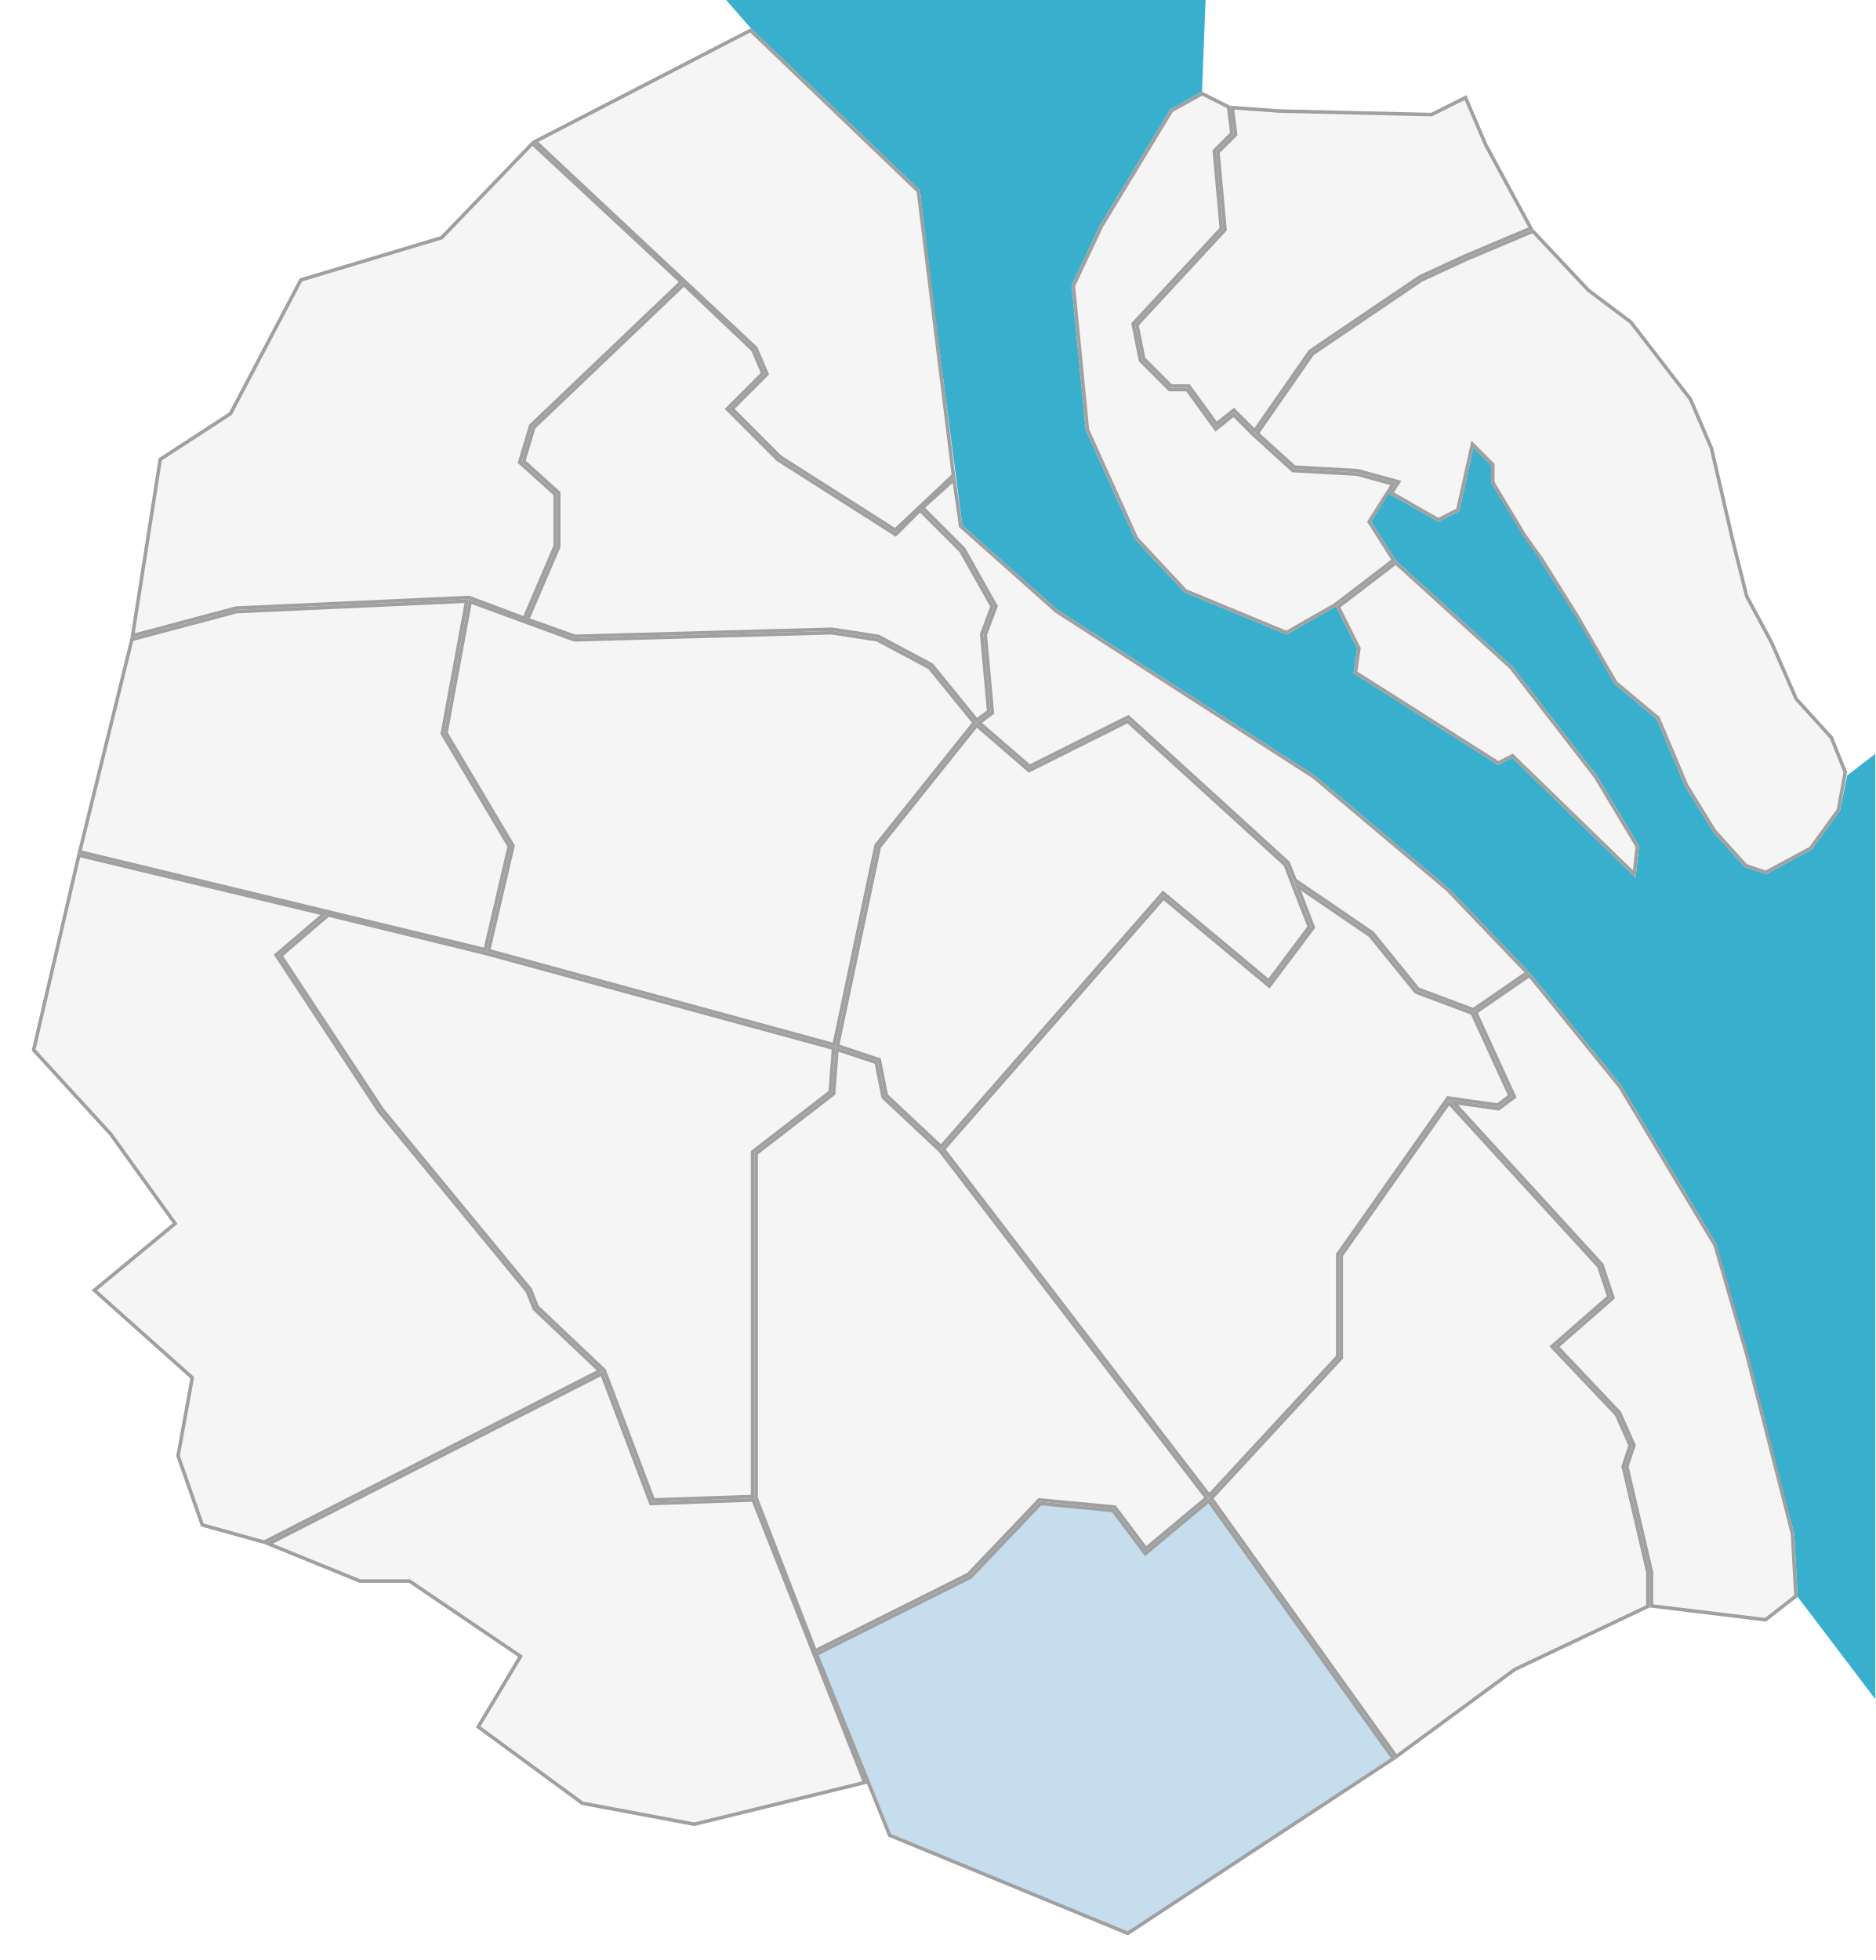
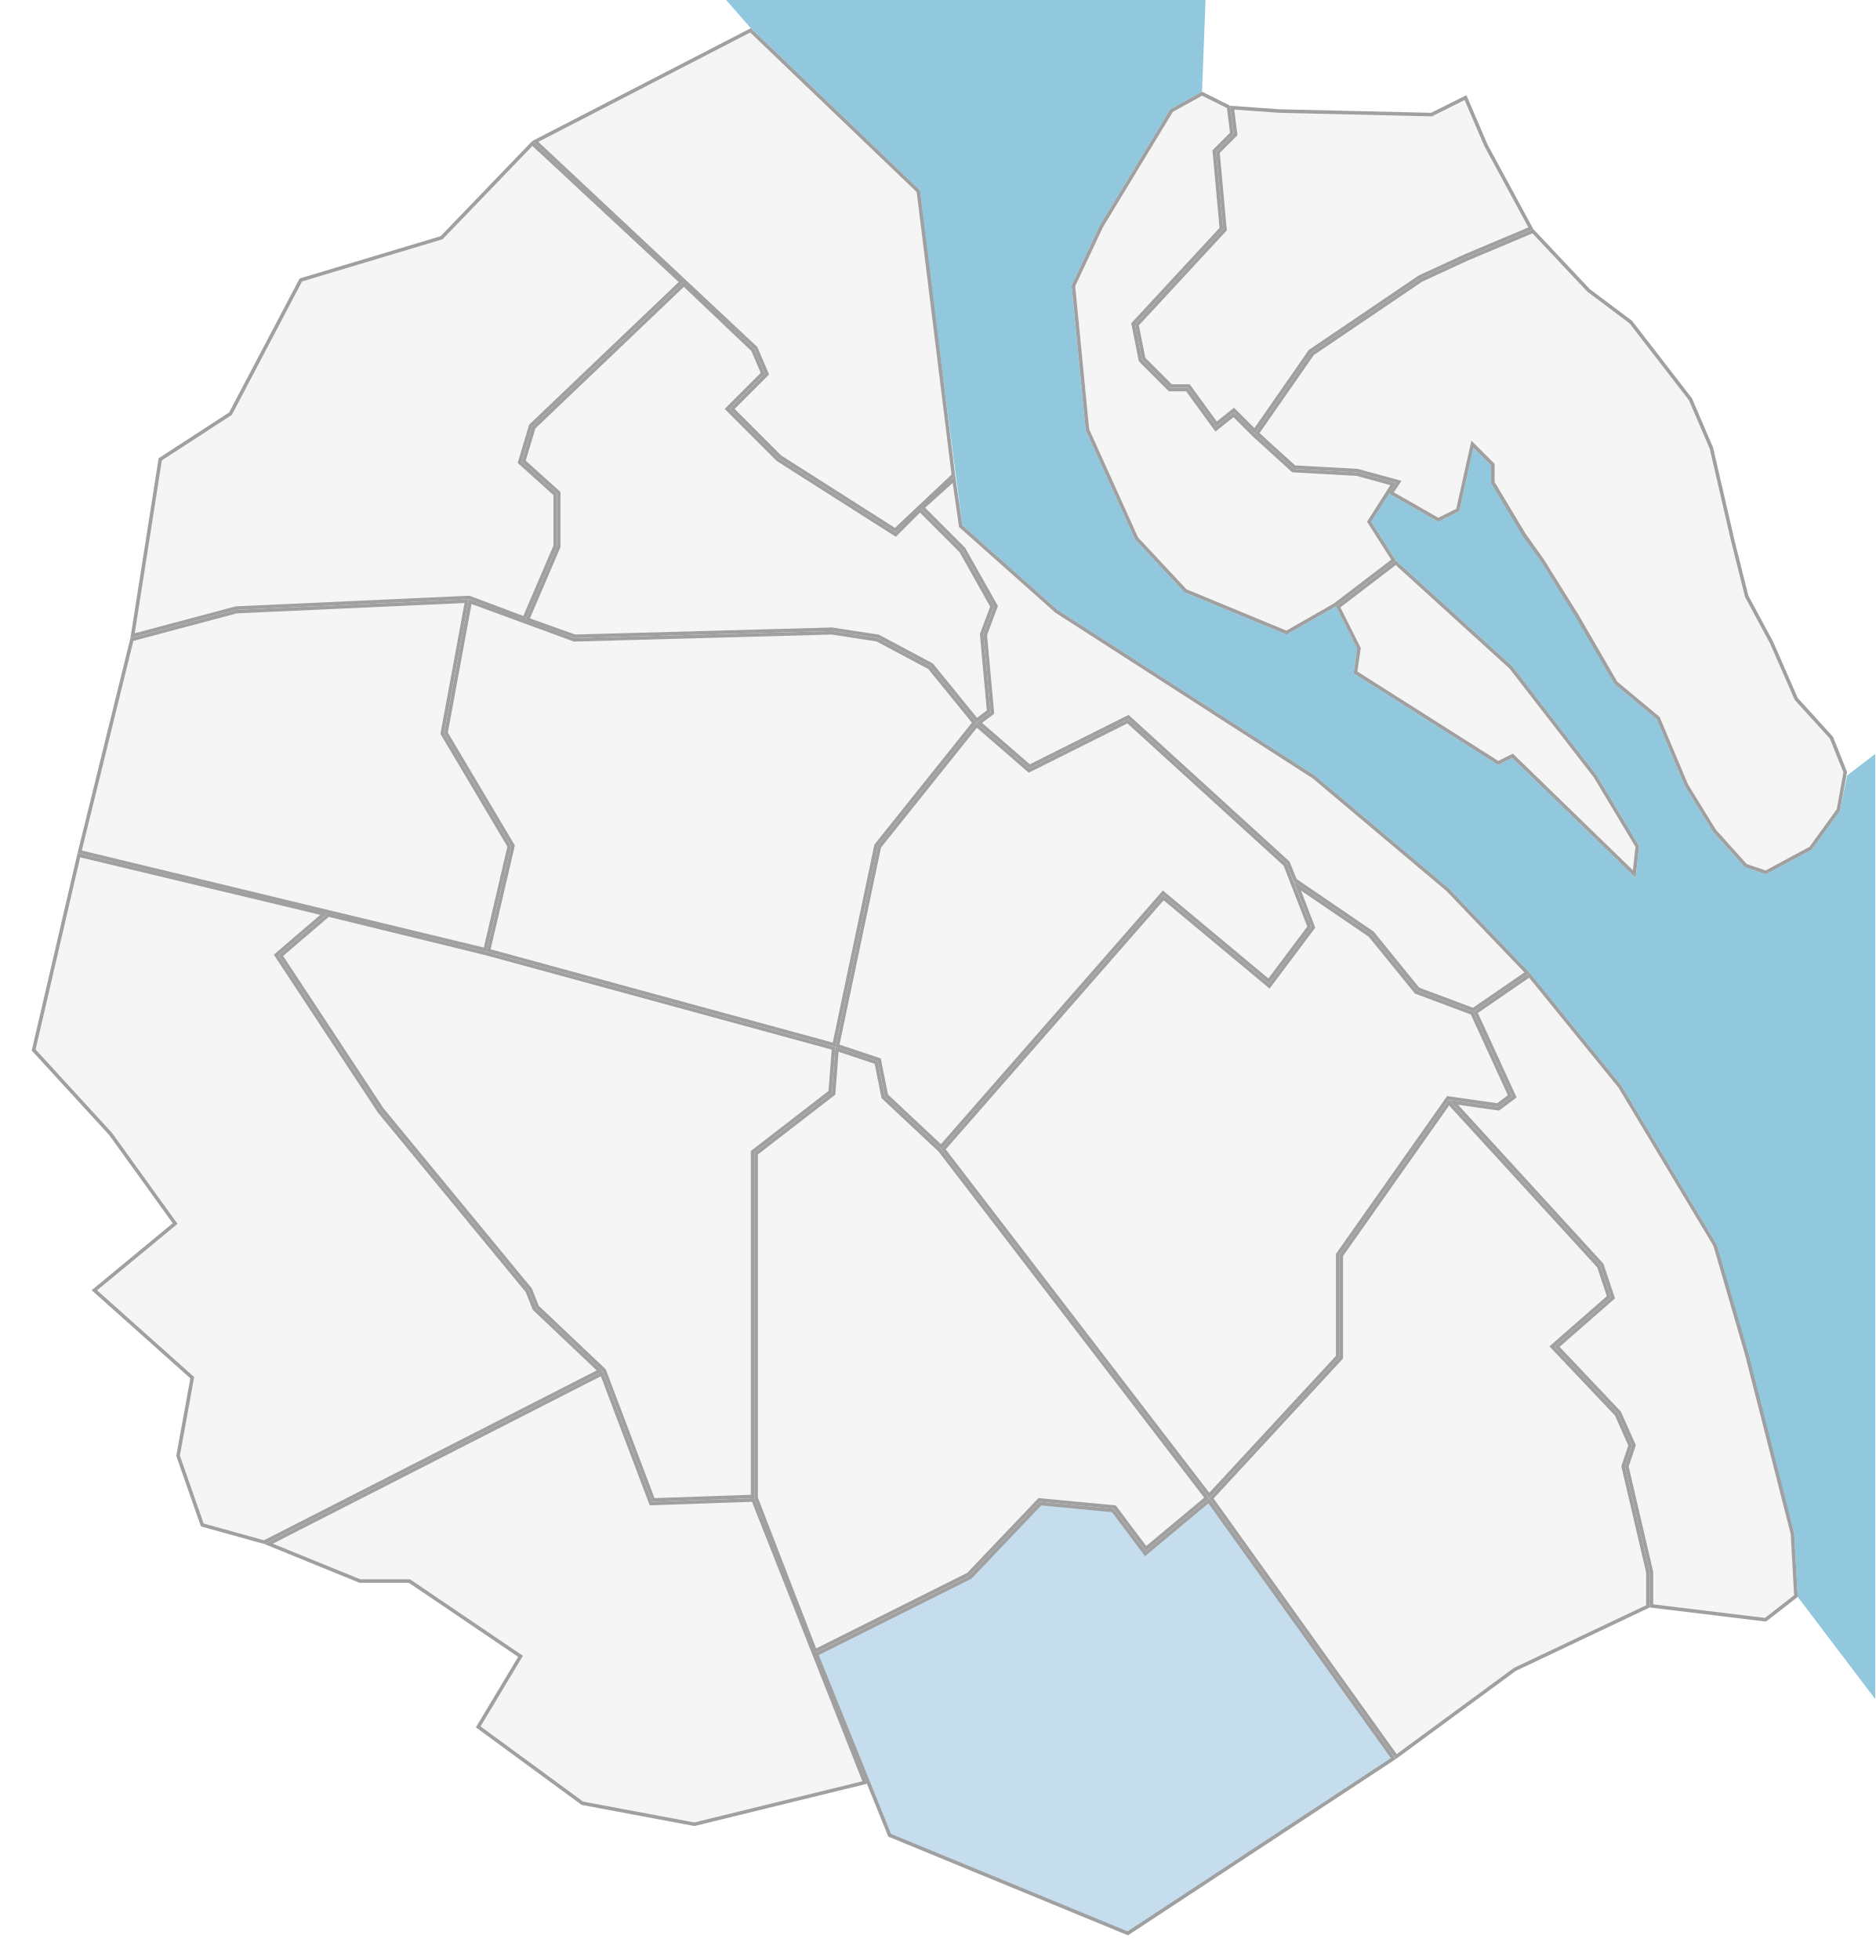
<svg xmlns="http://www.w3.org/2000/svg" width="266" height="278" viewBox="0 0 266 278" fill="none">
  <path d="M124.745 150.451L124.717 150.309L124.579 150.263L118.791 148.333L124.732 120.11L138.533 102.859L145.836 109.189L145.962 109.298L146.112 109.224L159.958 102.3L182.288 122.645L185.717 131.461L179.958 139.139L165.16 126.808L164.973 126.652L164.812 126.835L133.482 162.641L125.729 155.372L124.745 150.451Z" fill="#F5F5F5" stroke="#A0A0A0" stroke-width="0.5" />
  <path d="M175.248 18.969L174.786 15.271L181.482 15.749L181.482 15.75L181.494 15.75L202.994 16.25L203.056 16.251L203.112 16.224L207.875 13.842L210.77 20.599L210.775 20.609L210.78 20.619L217.149 32.377L207.903 36.27L207.903 36.27L207.895 36.273L201.395 39.273L201.377 39.282L201.36 39.293L185.86 49.793L185.821 49.819L185.795 49.857L177.965 61.112L175.177 58.323L175.019 58.165L174.844 58.305L172.548 60.141L168.702 54.853L168.627 54.75H168.5H166.104L162.23 50.877L161.27 46.076L173.683 32.67L173.759 32.588L173.749 32.477L172.76 21.594L175.177 19.177L175.263 19.09L175.248 18.969Z" fill="#F5F5F5" stroke="#A0A0A0" stroke-width="0.5" />
-   <path d="M130.5 27L106.5 4L103 0H171L170.5 13L166 15.5L156 32L152 40.5L154 61L161 76.5L168 84L182.5 90L189.5 86L192.5 92L192 95.5L212.5 108.5L214.5 107.5L232 124.5L232.5 120L226.5 110L214.5 94.5L198 79.5L194.5 74L197 70L204 74L207 72.5L209 63.5L211.5 66V68.5L218.5 79.5L224.5 89L229 97L235 102L239 111.5L243 118L247.5 123L250.5 124L257 120.5L261 115L262 110L266 106.925V241L255 226.5L254.5 217.5L246.5 188L243.5 176.5L230 154L217 138L205.5 126L186.5 110L150 86.5L136.5 74.5L132 40L130.5 27Z" fill="#38AFCD" />
+   <path d="M130.5 27L106.5 4L103 0H171L170.5 13L166 15.5L156 32L152 40.5L154 61L161 76.5L168 84L182.5 90L189.5 86L192.5 92L192 95.5L212.5 108.5L214.5 107.5L232 124.5L232.5 120L226.5 110L214.5 94.5L198 79.5L194.5 74L197 70L204 74L207 72.5L209 63.5L211.5 66V68.5L218.5 79.5L224.5 89L229 97L235 102L239 111.5L243 118L247.5 123L250.5 124L257 120.5L261 115L262 110L266 106.925V241L255 226.5L254.5 217.5L246.5 188L243.5 176.5L230 154L217 138L205.5 126L186.5 110L150 86.5L136.5 74.5L132 40L130.5 27Z" fill="#92C8DE" />
  <path d="M208.756 63.446L206.782 72.33L204.008 73.717L197.357 69.916L198.208 68.639L198.4 68.35L198.066 68.259L192.566 66.759L192.54 66.752L192.514 66.75L183.602 66.255L178.331 61.463L186.179 50.181L201.623 39.718L208.101 36.729L217.437 32.798L225.318 41.171L225.333 41.187L225.35 41.2L231.323 45.68L239.783 56.628L242.761 63.578L245.756 76.556L245.757 76.561L247.757 84.561L247.765 84.591L247.78 84.618L251.275 91.109L254.771 99.1L254.787 99.138L254.815 99.168L259.785 104.635L261.741 109.526L260.764 114.899L256.831 120.307L250.477 123.729L247.642 122.784L243.201 117.85L239.223 111.385L235.23 101.903L235.207 101.847L235.16 101.808L229.194 96.836L223.716 87.375L223.716 87.375L223.712 87.368L218.712 79.368L218.708 79.361L218.703 79.355L216.209 75.863L211.75 68.431V66V65.896L211.677 65.823L209.177 63.323L208.855 63.001L208.756 63.446Z" fill="#F5F5F5" stroke="#A0A0A0" stroke-width="0.5" />
  <path d="M232.242 120.056L231.808 123.965L214.674 107.321L214.547 107.197L214.388 107.276L212.515 108.213L192.27 95.375L192.747 92.035L192.759 91.958L192.724 91.888L189.816 86.073L197.986 79.825L214.316 94.67L226.293 110.141L232.242 120.056Z" fill="#F5F5F5" stroke="#A0A0A0" stroke-width="0.5" />
  <path d="M172.656 60.695L174.981 58.835L177.823 61.677L177.823 61.677L177.832 61.685L183.332 66.685L183.398 66.745L183.486 66.75L192.46 67.248L197.607 68.652L194.289 73.866L194.204 74L194.289 74.134L197.666 79.441L189.361 85.791L182.482 89.722L168.146 83.79L161.211 76.36L154.245 60.935L152.255 40.544L156.221 32.118L166.179 15.686L170.506 13.283L174.269 15.164L174.737 18.91L172.323 21.323L172.24 21.406L172.251 21.523L173.241 32.412L160.817 45.83L160.73 45.924L160.755 46.049L161.755 51.049L161.77 51.123L161.823 51.177L165.823 55.177L165.896 55.25H166H168.373L172.298 60.647L172.452 60.859L172.656 60.695Z" fill="#F5F5F5" stroke="#A0A0A0" stroke-width="0.5" />
  <path d="M92.266 213.088L92.33 213.256L92.509 213.25L106.832 212.756L122.662 252.825L98.493 258.744L82.602 255.765L67.832 244.933L73.714 235.129L73.836 234.926L73.64 234.793L58.14 224.293L58.077 224.25H58H51.049L38.1 218.974L85.365 194.85L92.266 213.088Z" fill="#F5F5F5" stroke="#A0A0A0" stroke-width="0.5" />
  <path d="M53.791 157.638L53.799 157.649L53.807 157.659L74.782 183.129L75.768 185.593L75.788 185.644L75.828 185.681L85.071 194.438L37.473 218.733L28.693 216.294L25.258 206.48L27.246 195.545L27.271 195.407L27.166 195.314L13.384 183.007L24.659 173.693L24.84 173.544L24.703 173.354L15.703 160.854L15.694 160.842L15.684 160.831L4.773 148.928L11.187 121.302L45.965 129.629L39.337 135.31L39.17 135.454L39.291 135.638L53.791 157.638Z" fill="#F5F5F5" stroke="#A0A0A0" stroke-width="0.5" />
  <path d="M214.65 155.7L214.811 155.579L214.727 155.396L209.315 143.587L216.951 138.337L229.795 154.144L243.269 176.601L247.759 192.066L254.252 217.538L254.743 226.383L250.428 229.739L234.25 227.778V223V222.971L234.243 222.943L230.76 208.012L231.737 205.079L231.768 204.987L231.728 204.898L229.728 200.398L229.711 200.359L229.681 200.328L220.86 191.017L228.665 184.188L228.79 184.079L228.737 183.921L227.237 179.421L227.22 179.37L227.184 179.331L206.156 156.346L212.465 157.247L212.567 157.262L212.65 157.2L214.65 155.7Z" fill="#F5F5F5" stroke="#A0A0A0" stroke-width="0.5" />
  <path d="M136.677 77.823L130.863 72.01L135.319 67.999L136.253 74.535L136.265 74.626L136.334 74.687L149.834 86.687L149.848 86.7L149.865 86.71L186.351 110.202L205.329 126.183L216.616 137.961L208.966 143.22L201.151 140.29L194.694 132.342L194.671 132.314L194.641 132.293L183.704 124.836L182.732 122.407L182.711 122.354L182.668 122.315L160.168 101.815L160.042 101.7L159.888 101.776L146.038 108.702L138.898 102.514L140.65 101.2L140.762 101.116L140.749 100.977L139.754 90.034L141.234 86.088L141.275 85.979L141.218 85.877L136.718 77.877L136.701 77.847L136.677 77.823Z" fill="#F5F5F5" stroke="#A0A0A0" stroke-width="0.5" />
  <path d="M81.54 90.249L74.835 87.854L79.23 77.599L79.25 77.551V77.5V70V69.889L79.167 69.814L74.285 65.42L75.72 60.635L97 40.345L106.79 49.646L108.204 52.943L103.323 57.823L103.146 58L103.323 58.177L110.323 65.177L110.343 65.196L110.366 65.211L126.866 75.711L127.035 75.819L127.177 75.677L130.5 72.354L136.299 78.153L140.725 86.021L139.266 89.912L139.246 89.966L139.251 90.023L140.238 100.884L138.542 102.156L132.194 94.342L132.162 94.303L132.118 94.279L124.618 90.279L124.58 90.259L124.538 90.253L118.038 89.253L118.016 89.249L117.993 89.25L81.54 90.249Z" fill="#F5F5F5" stroke="#A0A0A0" stroke-width="0.5" />
  <path d="M33.436 86.258L18.806 90.159L22.73 65.149L32.636 58.71L32.691 58.674L32.721 58.616L42.672 39.709L62.572 33.739L62.635 33.721L62.68 33.673L75.51 20.35L96.635 40.002L75.328 60.319L75.28 60.365L75.26 60.428L73.76 65.428L73.715 65.58L73.833 65.686L78.75 70.111V77.449L74.364 87.682L66.588 84.766L66.54 84.748L66.489 84.75L33.489 86.25L33.462 86.251L33.436 86.258Z" fill="#F5F5F5" stroke="#A0A0A0" stroke-width="0.5" />
  <path d="M137.612 223.724L137.651 223.704L137.681 223.672L147.597 213.26L157.866 214.238L162.3 220.15L162.458 220.361L162.66 220.192L171.453 212.864L197.645 249.434L159.973 274.219L126.192 260.309L115.818 234.62L137.612 223.724Z" fill="#C6DDEE" stroke="#A0A0A0" stroke-width="0.5" />
  <path d="M171.155 212.462L162.542 219.639L158.2 213.85L158.134 213.762L158.024 213.751L147.524 212.751L147.403 212.74L147.319 212.828L137.349 223.296L115.634 234.153L107.25 212.453V163.623L118.153 155.198L118.241 155.13L118.249 155.019L118.725 148.838L124.283 150.691L125.255 155.549L125.271 155.628L125.329 155.682L133.314 163.168L171.155 212.462Z" fill="#F5F5F5" stroke="#A0A0A0" stroke-width="0.5" />
  <path d="M62.754 103.955L62.737 104.047L62.785 104.128L72.234 120.041L68.814 134.698L11.303 120.816L18.707 90.703L33.538 86.749L66.197 85.264L62.754 103.955Z" fill="#F5F5F5" stroke="#A0A0A0" stroke-width="0.5" />
  <path d="M106.847 163.302L106.75 163.377V163.5V212.258L92.67 212.744L85.734 194.412L85.713 194.358L85.672 194.319L76.212 185.356L75.232 182.907L75.218 182.871L75.193 182.841L54.201 157.351L39.83 135.546L46.565 129.773L68.937 135.242L68.941 135.243L118.235 148.687L117.759 154.87L106.847 163.302Z" fill="#F5F5F5" stroke="#A0A0A0" stroke-width="0.5" />
  <path d="M107.23 49.401L107.209 49.353L107.171 49.318L75.93 20.06L106.456 4.304L130.263 27.119L135.236 67.405L126.97 75.185L110.657 64.804L103.854 58L108.677 53.177L108.796 53.057L108.73 52.901L107.23 49.401Z" fill="#F5F5F5" stroke="#A0A0A0" stroke-width="0.5" />
  <path d="M214.852 236.799L198.056 249.149L171.822 212.52L190.184 192.67L190.25 192.598V192.5V178.079L205.525 156.398L226.78 179.63L228.21 183.921L220.335 190.812L220.14 190.983L220.319 191.172L229.289 200.641L231.232 205.013L230.263 207.921L230.24 207.988L230.257 208.057L233.75 223.029V227.842L214.893 236.774L214.871 236.784L214.852 236.799Z" fill="#F5F5F5" stroke="#A0A0A0" stroke-width="0.5" />
  <path d="M124.305 119.844L124.268 119.89L124.255 119.948L118.31 148.189L69.298 134.822L72.743 120.057L72.766 119.959L72.715 119.872L63.263 103.953L66.692 85.337L81.414 90.735L81.459 90.751L81.507 90.75L117.984 89.751L124.42 90.741L131.838 94.697L138.179 102.501L124.305 119.844Z" fill="#F5F5F5" stroke="#A0A0A0" stroke-width="0.5" />
  <path d="M186.233 131.41L184.021 125.658L194.329 132.686L200.806 140.658L200.849 140.71L200.912 140.734L208.816 143.698L214.189 155.421L212.433 156.738L205.535 155.753L205.384 155.731L205.296 155.856L189.796 177.856L189.75 177.921V178V192.402L171.518 212.113L133.823 163.01L165.027 127.348L179.84 139.692L180.042 139.861L180.2 139.65L186.2 131.65L186.283 131.539L186.233 131.41Z" fill="#F5F5F5" stroke="#A0A0A0" stroke-width="0.5" />
</svg>
